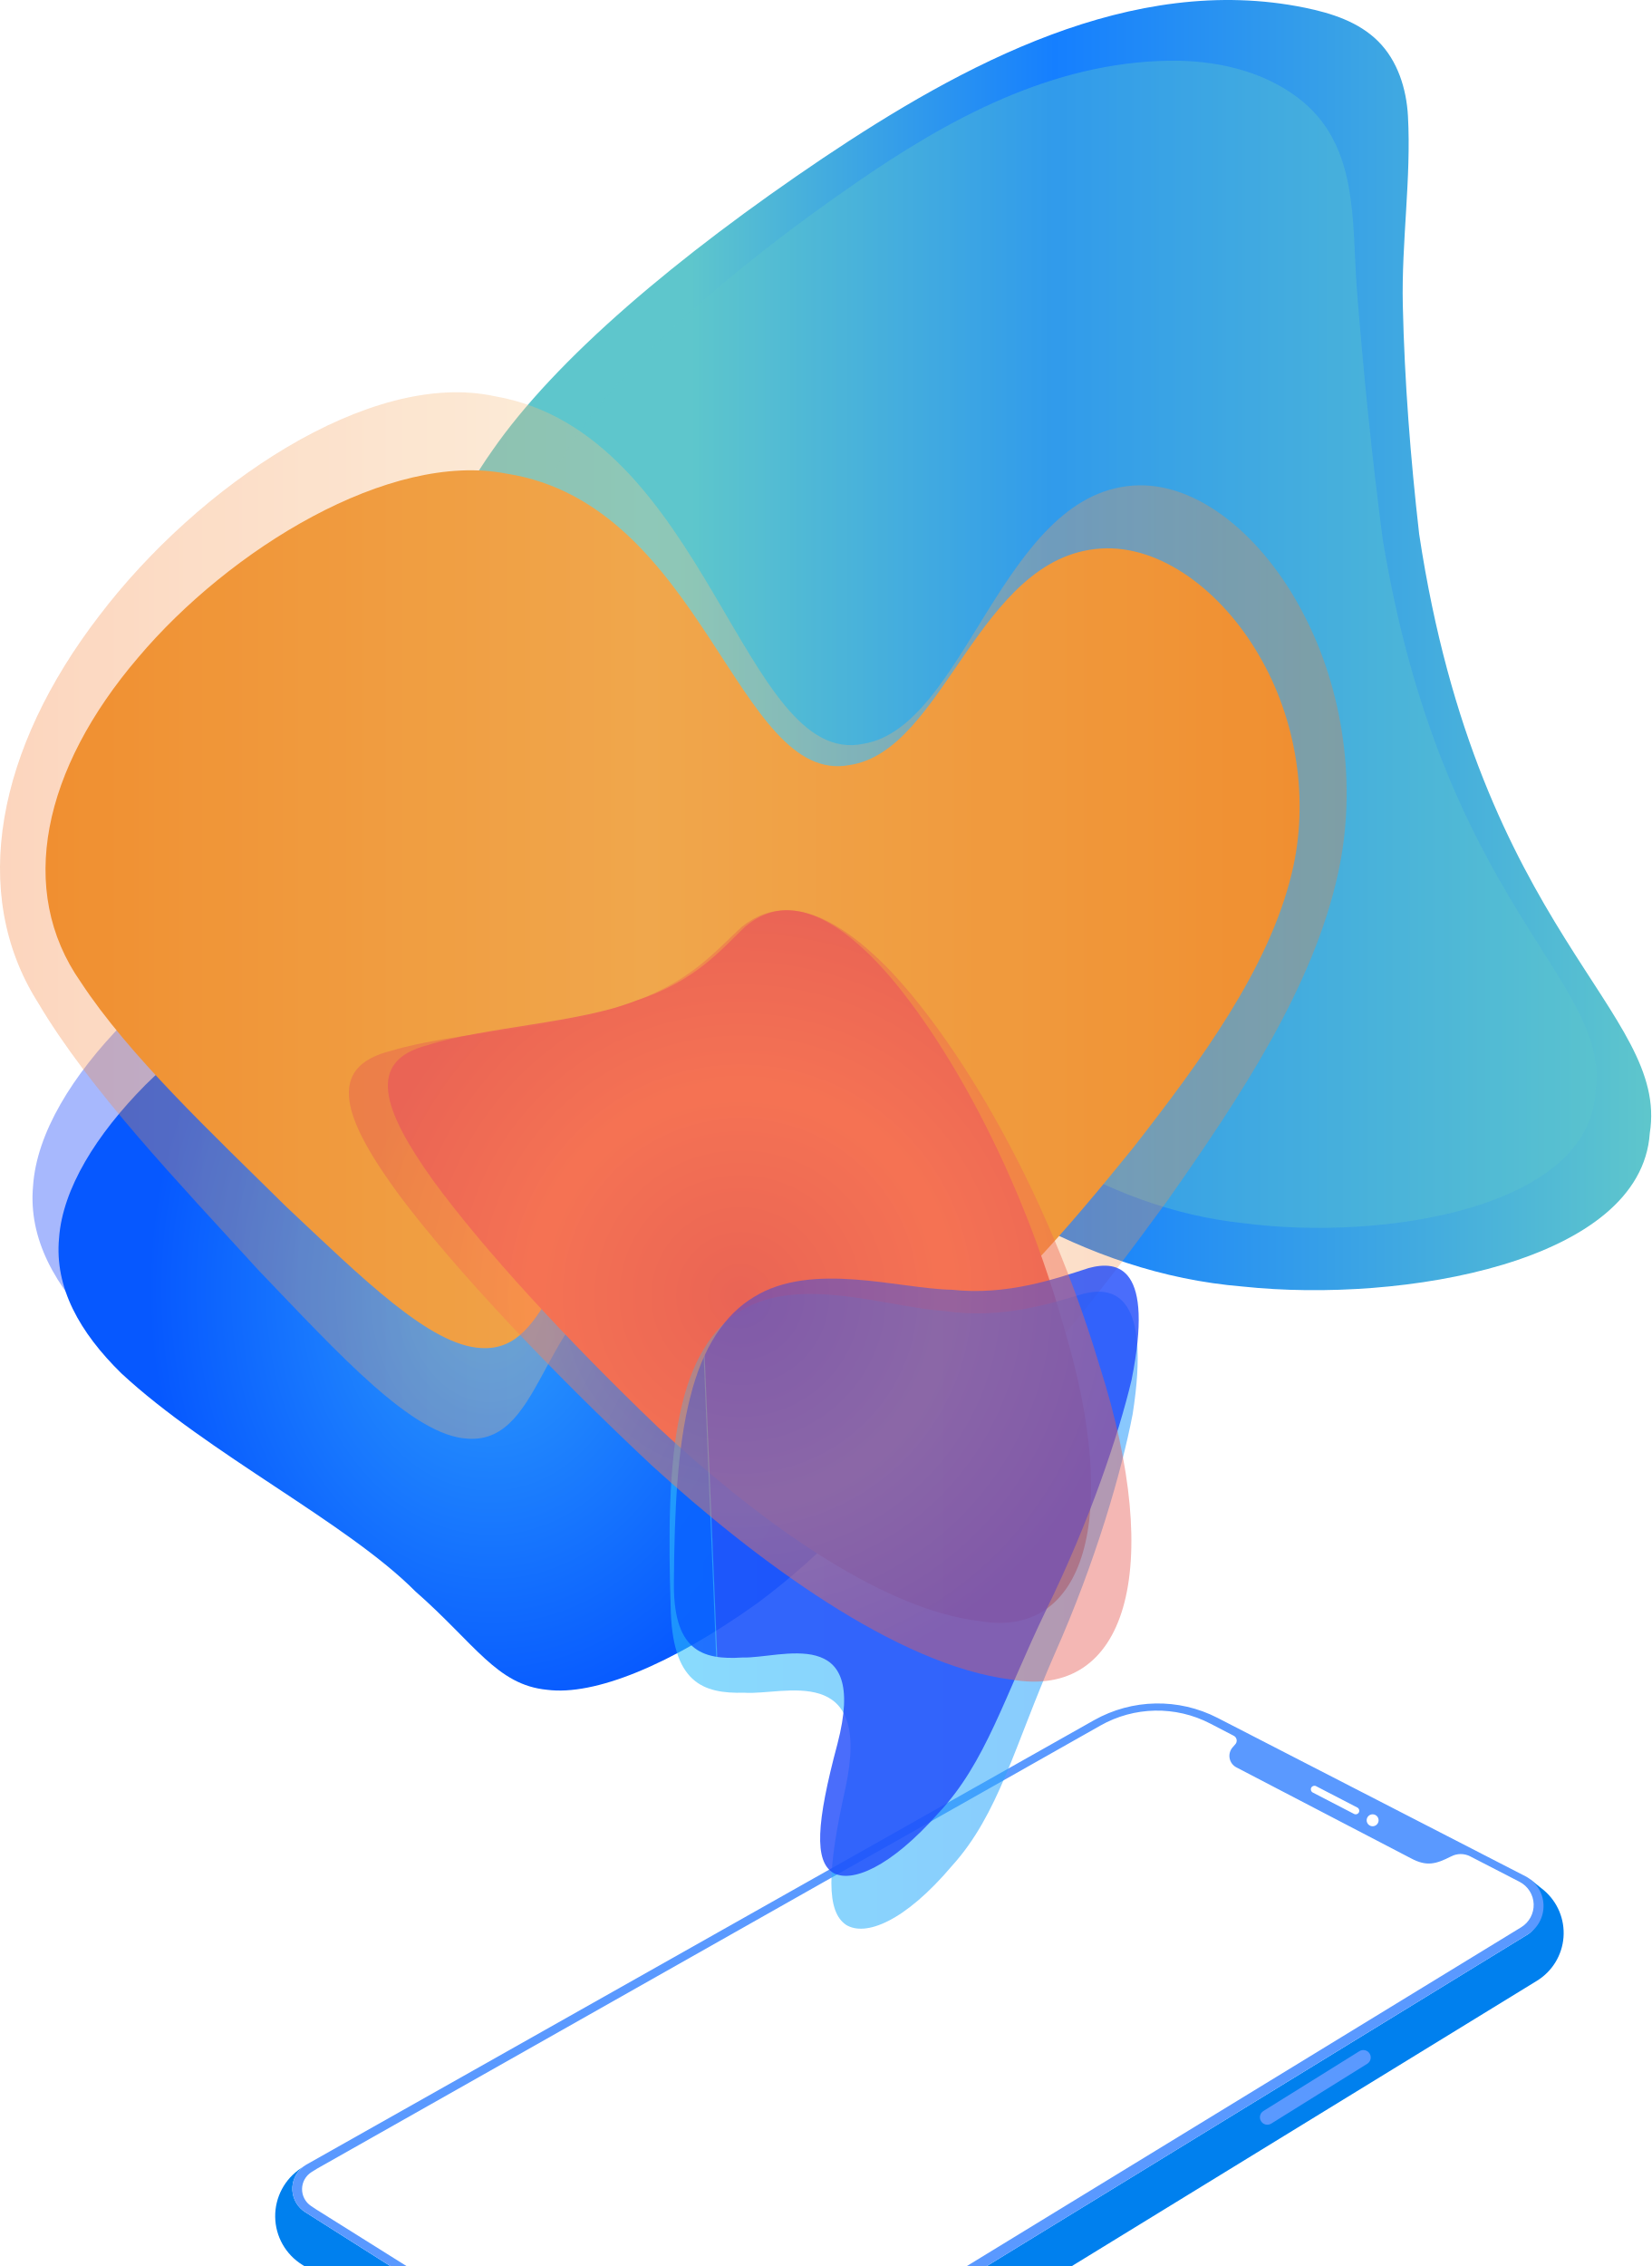
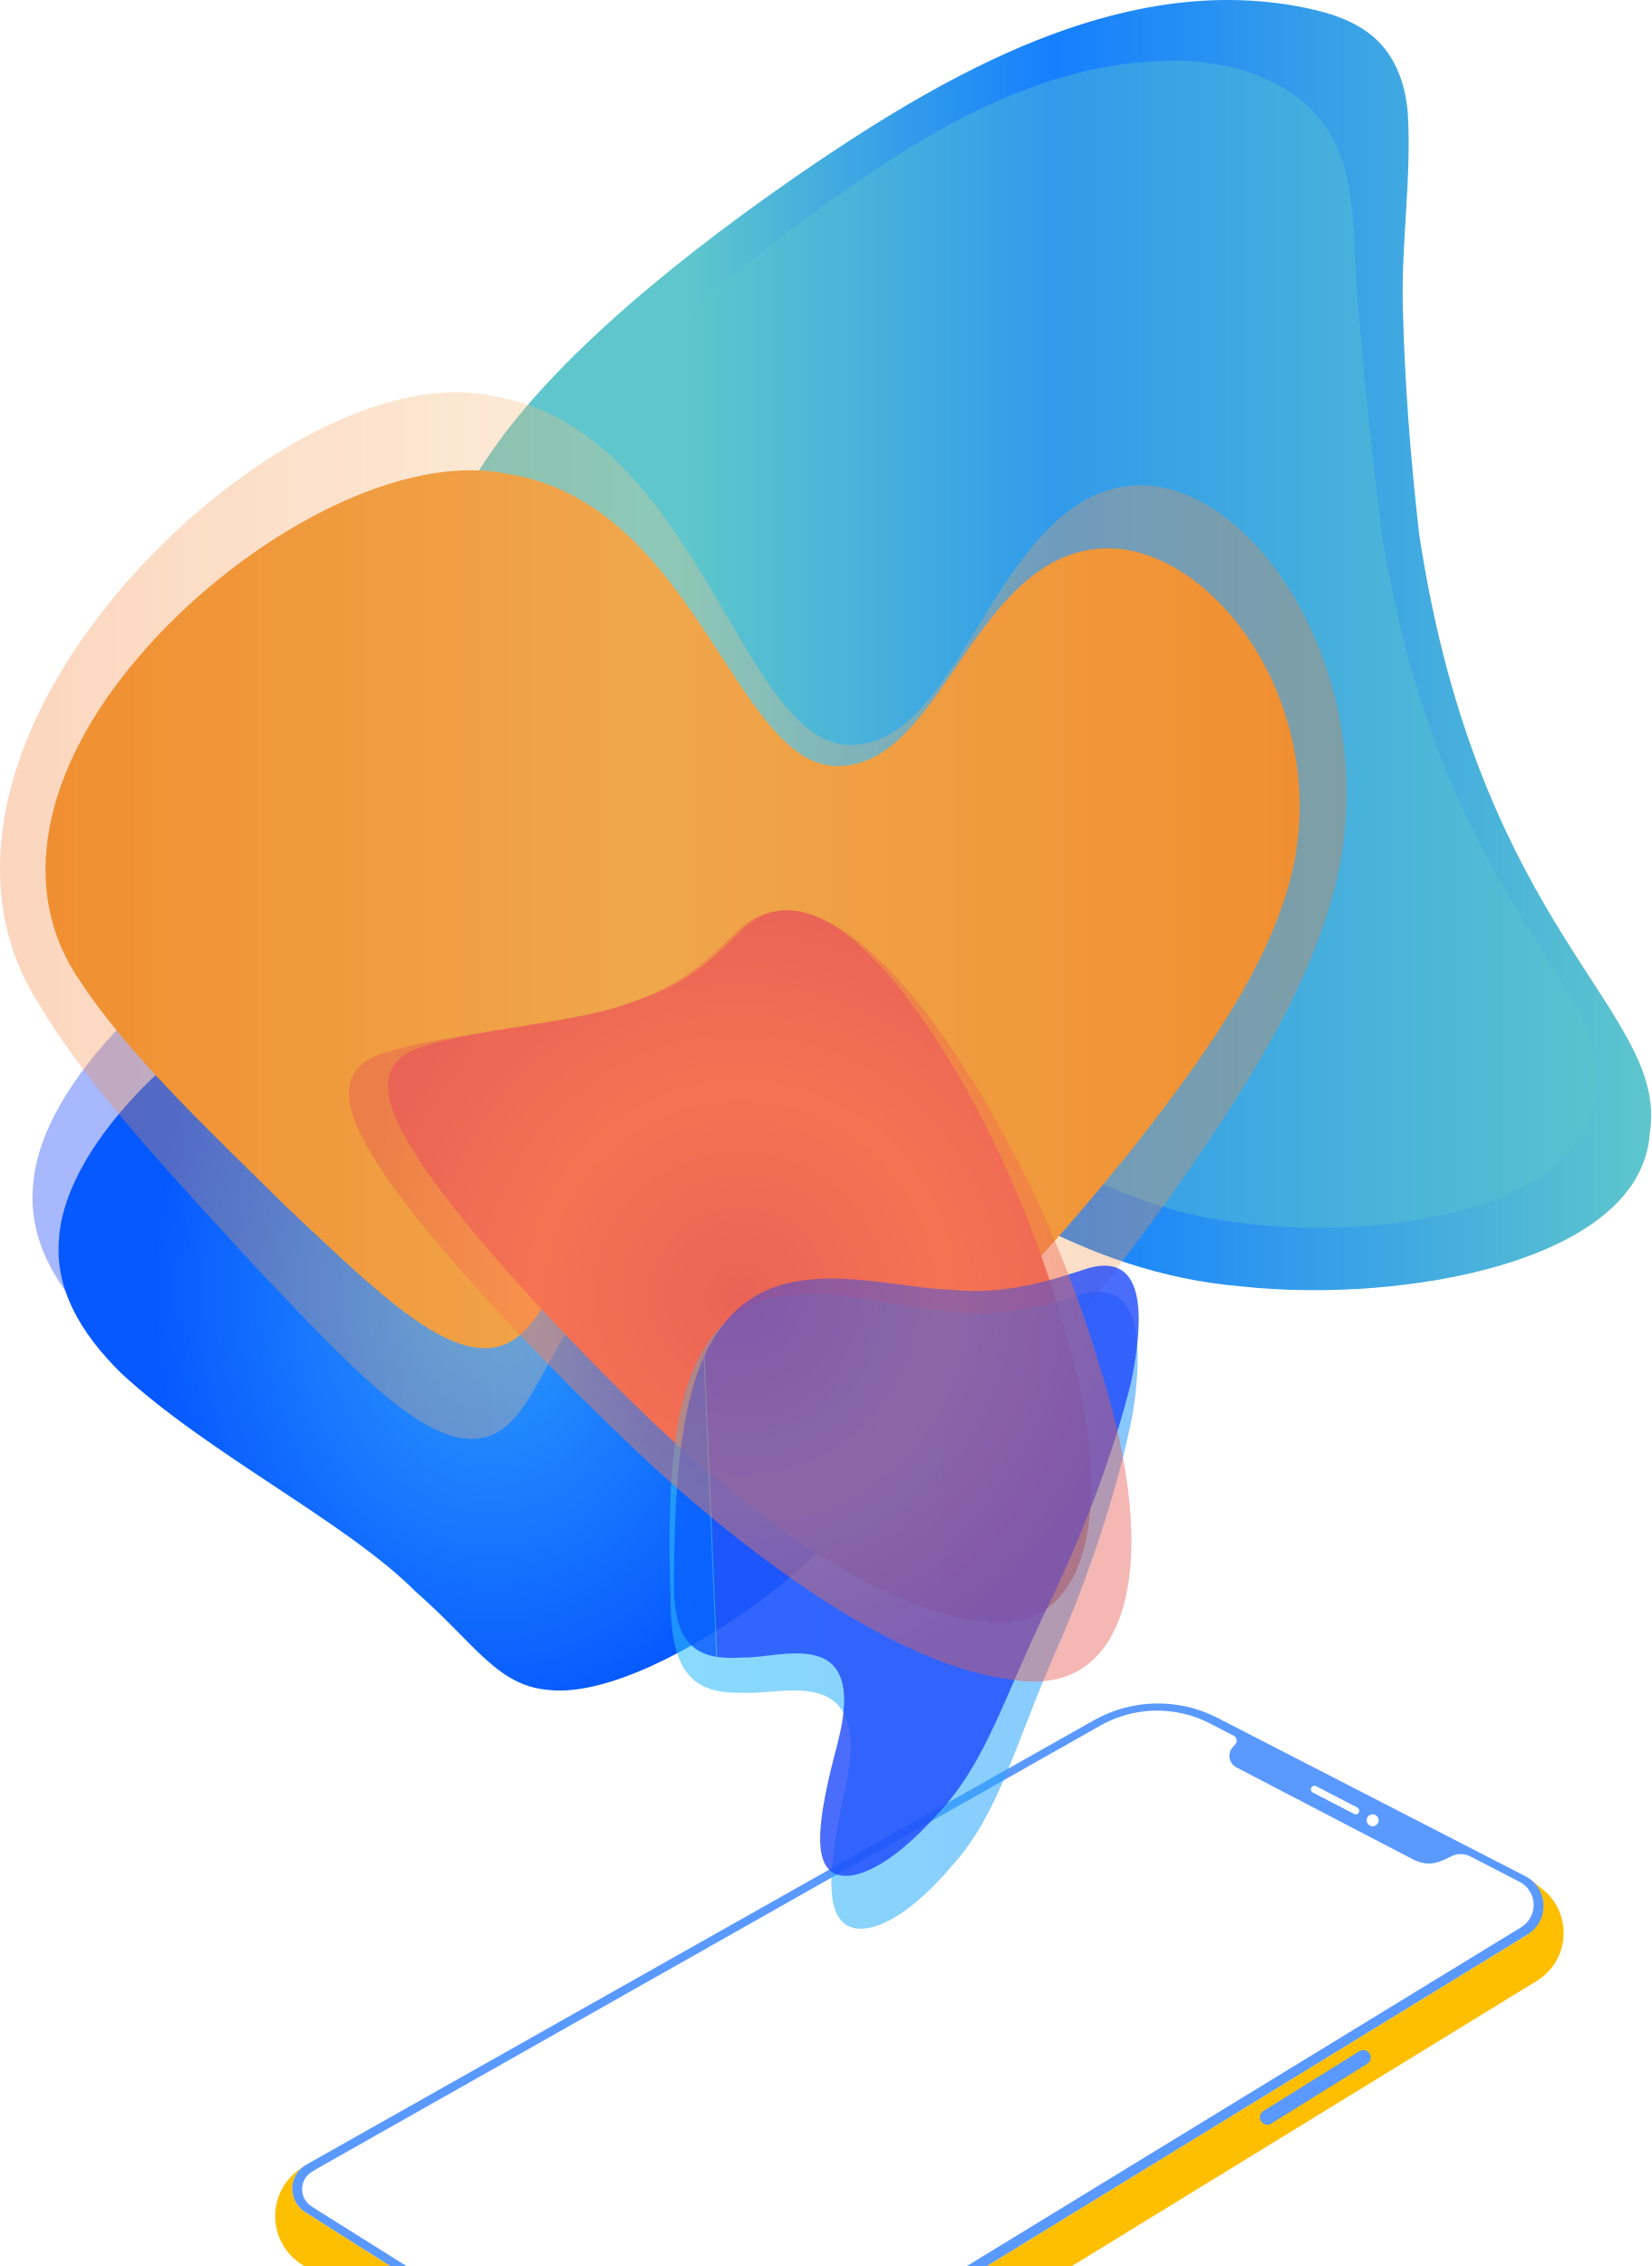
<svg xmlns="http://www.w3.org/2000/svg" xmlns:xlink="http://www.w3.org/1999/xlink" width="762.056" height="1045.568">
  <defs>
    <style>.cls-3{fill:#5a99ff}</style>
    <radialGradient id="radial-gradient" cx="210.468" cy="188.325" fx="339.299" fy="393.222" r="204.341" gradientTransform="matrix(.905 -.038 .048 1.149 10.926 -19.975)" gradientUnits="userSpaceOnUse">
      <stop offset="0" stop-color="#0658ff" />
      <stop offset=".49" stop-color="#2d9cfc" />
      <stop offset="1" stop-color="#1d49fa" />
    </radialGradient>
    <linearGradient id="linear-gradient" y1=".5" x2="1" y2=".5" gradientUnits="objectBoundingBox">
      <stop offset=".21" stop-color="#5ec6cc" />
      <stop offset=".51" stop-color="#157fff" />
      <stop offset="1" stop-color="#5ec6cc" />
    </linearGradient>
    <radialGradient id="radial-gradient-2" cx="198.033" cy="175.716" r="193.373" gradientTransform="matrix(.898 -.038 .048 1.14 11.839 -17.036)" gradientUnits="userSpaceOnUse">
      <stop offset="0" stop-color="#2d9cfc" />
      <stop offset=".9" stop-color="#0658ff" />
    </radialGradient>
    <linearGradient id="linear-gradient-2" y1=".5" x2="1" y2=".5" gradientUnits="objectBoundingBox">
      <stop offset="0" stop-color="#f47b31" />
      <stop offset=".48" stop-color="#f5cc8e" />
      <stop offset="1" stop-color="#f47b31" />
    </linearGradient>
    <linearGradient id="linear-gradient-3" y1=".5" x2="1" y2=".5" gradientUnits="objectBoundingBox">
      <stop offset="0" stop-color="#2dbffc" />
      <stop offset="1" stop-color="#2d9cfc" />
    </linearGradient>
    <linearGradient id="linear-gradient-4" y1=".5" x2="1" y2=".5" xlink:href="#radial-gradient" />
    <radialGradient id="radial-gradient-3" cx="180.57" cy="177.97" r="181.911" gradientTransform="matrix(.986 0 0 .986 2.612 2.574)" gradientUnits="userSpaceOnUse">
      <stop offset=".01" stop-color="#e65c54" />
      <stop offset=".53" stop-color="#ff7c50" />
      <stop offset="1" stop-color="#e65c54" />
    </radialGradient>
  </defs>
  <g id="Group_645" data-name="Group 645" transform="translate(-3003 -984)">
    <g id="phone-blob-7" transform="translate(3018.01 1372.992)">
      <g id="Layer_2" data-name="Layer 2">
        <g id="Layer_1" data-name="Layer 1">
          <path id="Path_380" data-name="Path 380" d="M241.61 36.06c-23.28-26.2-34.67-41.91-69.17-34C140.82 8.94 86.1 39.44 42.38 82.63 18.26 107.22 1.9 133.87.25 158.19-2 182.7 10.54 204.89 31 225.11 73.68 265 142 299.22 175.52 333.27c29.45 26.05 40 46.4 64.83 48.84 23 3 60.27-11.86 103-42.61 31.56-23.63 63.42-56 73.84-86.14 11.7-30.55 1.95-58.81-20.35-84.21C375 143.62 340.46 121 311.09 98.76c-29.9-22.02-54.68-43.59-69.48-62.7z" opacity=".39" fill="url(#radial-gradient)" />
        </g>
      </g>
    </g>
    <g id="phone" data-name="Group 558" transform="translate(3044.147 2423.283)">
      <g id="Group_505" data-name="Group 505" transform="translate(85.853 -571.992)">
-         <path id="Path_319" data-name="Path 319" d="M301.266-254.857c-15.662 8.9-34.976 9.4-50.644.51q-.894-.508-1.777-1.055l-150.466-93.07a26.428 26.428 0 0 1-12.524-22.163 26.428 26.428 0 0 1 12-22.454l.691-.451a12.776 12.776 0 0 0-4.756 10.673 12.776 12.776 0 0 0 5.91 10.078l141.642 89.723a62.712 62.712 0 0 0 38.794 9.515 62.813 62.813 0 0 0 10.586-1.8l.187-.047q1.667-.438 3.313-.97l.271-.09a62.665 62.665 0 0 0 6.381-2.49c.159-.072.318-.143.476-.216q1.473-.684 2.918-1.449c.154-.081.306-.166.459-.248.9-.488 1.794-.978 2.666-1.512l8.354-5.121 348.1-213.367c7.906-4.846 5.34-18.03.718-24.921l.681-.416 6.156 4.916a25.867 25.867 0 0 1 9.035 21.7 25.867 25.867 0 0 1-12.266 20.055L309.018-259.261z" transform="translate(-85.853 526.203)" fill="#0080ee" />
+         <path id="Path_319" data-name="Path 319" d="M301.266-254.857c-15.662 8.9-34.976 9.4-50.644.51q-.894-.508-1.777-1.055l-150.466-93.07a26.428 26.428 0 0 1-12.524-22.163 26.428 26.428 0 0 1 12-22.454l.691-.451a12.776 12.776 0 0 0-4.756 10.673 12.776 12.776 0 0 0 5.91 10.078l141.642 89.723a62.712 62.712 0 0 0 38.794 9.515 62.813 62.813 0 0 0 10.586-1.8l.187-.047q1.667-.438 3.313-.97l.271-.09a62.665 62.665 0 0 0 6.381-2.49c.159-.072.318-.143.476-.216q1.473-.684 2.918-1.449c.154-.081.306-.166.459-.248.9-.488 1.794-.978 2.666-1.512l8.354-5.121 348.1-213.367c7.906-4.846 5.34-18.03.718-24.921l.681-.416 6.156 4.916a25.867 25.867 0 0 1 9.035 21.7 25.867 25.867 0 0 1-12.266 20.055L309.018-259.261z" transform="translate(-85.853 526.203)" fill="#fdbf00" />
      </g>
      <path id="Path_320" data-name="Path 320" class="cls-3" d="M667.289-573.565l-142.046-73.056a60.173 60.173 0 0 0-57.083 1.1L104.715-440.505a12.78 12.78 0 0 0-6.5 10.8 12.78 12.78 0 0 0 5.937 11.122L245.8-328.855a62.752 62.752 0 0 0 66.373.49L668.3-546.656a15.449 15.449 0 0 0 7.362-13.75 15.449 15.449 0 0 0-8.373-13.159zM596.8-602.13a2.753 2.753 0 0 1 2.753 2.753 2.753 2.753 0 0 1-2.753 2.753 2.753 2.753 0 0 1-2.754-2.753 2.753 2.753 0 0 1 2.754-2.753zm-28.333-12.282a1.653 1.653 0 0 1 2.228-.708l19.048 9.868a1.653 1.653 0 0 1 .707 2.228 1.652 1.652 0 0 1-.967.816 1.652 1.652 0 0 1-1.261-.108l-19.048-9.868a1.653 1.653 0 0 1-.708-2.229zm96.909 64.386L310.8-333.356a70.517 70.517 0 0 1-14.395 6.819 54.336 54.336 0 0 1-32.452 1.084c-6.552-1.877-10.807-4.17-16.6-7.758l-138.06-86.576-2.435-1.622a9.309 9.309 0 0 1-4.146-7.89 9.309 9.309 0 0 1 4.387-7.759l2.547-1.585 361.42-204.388a53.2 53.2 0 0 1 50.8-.969l10.7 5.558a2.526 2.526 0 0 1 1.461 1.843 2.526 2.526 0 0 1-.691 2.248l-1.153 1.315a5.982 5.982 0 0 0-1.387 5.016 5.982 5.982 0 0 0 3.066 4.2l80.583 41.969c7.242 3.871 11.432 2.777 18.581-.852a9.57 9.57 0 0 1 8.763-.048l22.849 11.778a12.029 12.029 0 0 1 6.483 10.258 12.029 12.029 0 0 1-5.751 10.685z" transform="translate(-4.454)" />
      <rect id="Rectangle_638" data-name="Rectangle 638" class="cls-3" width="59.024" height="6.849" rx="3.424" transform="matrix(.849 -.529 .529 .849 539.033 -463.425)" />
    </g>
    <g id="phone-blob-2" transform="translate(3203 984.004)">
      <g id="Layer_2-2" data-name="Layer 2">
        <g id="Layer_1-2" data-name="Layer 1">
          <path id="Path_373" data-name="Path 373" d="M373.66 593.64c73.68 7.81 183.74-11.18 187.75-70.8 9-56.53-78.55-91.8-106.44-276.4-4-35.09-6.75-70.35-7.55-105.67-.65-29 3.94-58.65 2.38-87.2C449.11 40.89 445 27.94 436 19S414.54 6.08 402.25 3.56C322.36-12.79 243.93 30 179.62 73.08 112.89 118 56.45 165.54 27.05 208.12c-30.4 43-33.76 81.09-17.14 117.36 38.93 64.13 105.15 120.9 166.44 171 63.53 48.84 122.13 91 197.31 97.16z" fill="url(#linear-gradient)" />
        </g>
      </g>
    </g>
    <g id="phone-blob-1" transform="translate(3244.001 1012.016)">
      <g id="Layer_2-3" data-name="Layer 2">
        <g id="Layer_1-3" data-name="Layer 1">
          <path id="Path_378" data-name="Path 378" d="M332.56 536.34c64.56 8.52 160.43-6.76 162.82-61.17 6.78-51.49-70.41-85.36-98.26-254.58-5-38.13-8.84-76.37-11.86-114.7C382.74 74 386.45 38.57 357.91 17 341.16 4.37 319.46-.32 298.47 0c-54.2.86-101.82 26.84-145.35 57C95.63 96.77 47.18 139.16 22.28 177.52-3.49 216.27-5.72 251 9.5 284.45c35.24 59.33 94.2 112.46 148.73 159.38 56.46 45.84 108.48 85.47 174.33 92.51z" fill="#5ec6cc" opacity=".39" />
        </g>
      </g>
    </g>
    <g id="phone-blob-8" transform="translate(3030.003 1406.977)">
      <g id="Layer_2-4" data-name="Layer 2">
        <g id="Layer_1-4" data-name="Layer 1">
          <path id="Path_376" data-name="Path 376" d="M227.81 33.53C206 9.12 195.3-5.51 162.8 2 133 8.49 81.41 37.14 40.13 77.6c-22.78 23-38.25 48-39.88 70.69C-1.9 171.19 9.8 191.88 29 210.7c40 37.12 104.21 68.9 135.69 100.6 27.66 24.25 37.58 43.22 60.89 45.43 21.69 2.76 56.78-11.25 97.12-40.1 29.78-22.16 59.86-52.51 69.76-80.66 11.1-28.57 2-54.94-18.91-78.6C353 133.6 320.62 112.53 293 91.88c-28-20.48-51.31-40.55-65.19-58.35z" fill="url(#radial-gradient-2)" />
        </g>
      </g>
    </g>
    <g id="phone-blob-3" transform="translate(3023.996 1201)">
      <g id="Layer_2-5" data-name="Layer 2">
        <g id="Layer_1-5" data-name="Layer 1">
          <g id="Group_643" data-name="Group 643">
            <path id="Path_374" data-name="Path 374" d="M575.16 186c-10.62 44-42 86.63-73.23 126.68-31.76 39.19-63.27 75.85-87.4 88.3-26.86 14.34-41.11-6.31-60.38-28.07-18.74-21.76-42.51-44.63-76-34.82C232.07 350.78 235 407.14 201 405c-23.5-1.14-54.79-32.22-89.9-65.22-34.45-34-72.72-69.9-94.83-103.64-29.71-42.34-17.46-98.32 26.46-149.71 42.2-50 116.09-95.45 170-84.89 91.02 14.1 106.56 144.32 158.4 134.46C415 129.51 430.24 39.8 487 36.11c27.83-1.83 56 19.87 73 49.18C577.32 114.82 583.43 152 575.16 186z" fill="#ed962e" />
          </g>
        </g>
      </g>
    </g>
    <g id="phone-blob-4" transform="translate(3003.001 1164.998)">
      <g id="Layer_2-6" data-name="Layer 2">
        <g id="Layer_1-6" data-name="Layer 1">
          <g id="Group_644" data-name="Group 644" opacity=".82">
            <path id="Path_375" data-name="Path 375" d="M617.59 221.77c-11.41 52.52-45.16 103.3-78.64 151-34.1 46.73-67.94 90.44-93.85 105.29-28.84 17.09-44.14-7.53-64.83-33.47-20.12-25.95-45.64-53.22-81.65-41.52-49.43 15.14-46.27 82.34-82.82 79.76-25.23-1.37-58.83-38.43-96.53-77.77-37-40.53-78.08-83.35-101.82-123.58C-14.43 231.03-1.28 164.28 45.88 103 91.2 43.42 170.53-10.76 228.37 1.84 326.16 18.65 342.83 173.92 398.5 162.2c47.08-7.77 63.5-114.75 124.37-119.14 29.87-2.18 60.17 23.69 78.41 58.64 18.62 35.21 25.19 79.49 16.31 120.07z" opacity=".39" fill="url(#linear-gradient-2)" />
          </g>
        </g>
      </g>
    </g>
    <g id="phone-blob-5" transform="translate(3182.001 1403.998)">
      <g id="Layer_2-7" data-name="Layer 2">
        <g id="Layer_1-7" data-name="Layer 1">
          <path id="Path_377" data-name="Path 377" d="M124.4 238.29c-41.87-40.18-80.11-81.55-103.65-113.78-23.09-32.39-30.9-54.89-2.51-62.22 25.92-8.37 70.67-10.29 96.5-20.62 28.08-9.29 39.5-24.13 50.38-34.27 10.47-8.65 27.6-14.51 54.78 10.86 25.14 22.93 67.65 86.83 92.35 175 26.23 87.5 9.28 142.74-38.62 134.8-47.8-5.44-106.32-49.73-149.23-89.77z" fill="#ed6b56" />
        </g>
      </g>
    </g>
    <g id="Layer_2-8" data-name="Layer 2" transform="translate(3312.029 1579.988)">
      <g id="Layer_1-8" data-name="Layer 1">
        <path id="Path_379" data-name="Path 379" d="M126.73 8.9c26.44 4 49.29-3.49 64.53-8 14-3.41 31.09.6 22.45 55.64-5.07 26.35-17.11 68.22-36.07 110.8-18.51 42.37-25.76 73.79-47.28 97.57-22 26-40.05 32.74-48.89 27.27-9.09-6.11-8.94-24.4-.31-63.12 12.57-58.66-28.72-42.68-46.66-44-19.29.52-33.42-4.61-34-39.74-1.08-32.49-.89-64.84 4.25-88.7 4.94-24.24 14.84-40 28.41-47.95 26.9-16.5 68.65-1.2 93.57.23z" opacity=".56" fill="url(#linear-gradient-3)" />
      </g>
    </g>
    <g id="phone-blob-9" transform="translate(3314.029 1568.01)">
      <g id="Layer_2-9" data-name="Layer 2">
        <g id="Layer_1-9" data-name="Layer 1">
          <path id="Path_372" data-name="Path 372" d="M128.2 11.09c25.62 2.82 48.18-5.15 63.21-10 13.75-3.73 30.28-.59 19.79 51.68-5.93 25-19.25 65-39.33 105.92-19.65 40.67-27.89 70.6-49.76 93.85-22.41 25.38-40.28 32.4-48.69 27.57-8.63-5.42-7.8-22.69 2.07-59.55 14.51-55.83-26.39-39.2-43.83-39.77C12.84 182-.75 177.7 0 144.57.21 114 1.6 83.42 7.52 60.7c5.72-23.06 16-38.3 29.5-46.32C63.83-2.18 104 10.69 128.2 11.09z" fill="url(#linear-gradient-4)" opacity=".8" />
        </g>
      </g>
    </g>
    <g id="phone-blob-6" transform="translate(3164.01 1404.002)">
      <g id="Layer_2-10" data-name="Layer 2">
        <g id="Layer_1-10" data-name="Layer 1">
          <path id="Path_381" data-name="Path 381" d="M139.67 256.06C92.85 212.13 50 167 23.55 131.88c-26-35.26-34.92-59.64-3.67-67.13 28.49-8.65 77.89-10.06 106.27-20.83C157 34.31 169.42 18.48 181.29 7.7c11.43-9.17 30.27-15.25 60.65 12.51 28.1 25.08 76 94.61 104.53 190 30.24 94.72 12.33 154-40.69 144.78-52.86-6.53-118.14-55.13-166.11-98.93z" opacity=".44" fill="url(#radial-gradient-3)" />
        </g>
      </g>
    </g>
  </g>
</svg>
